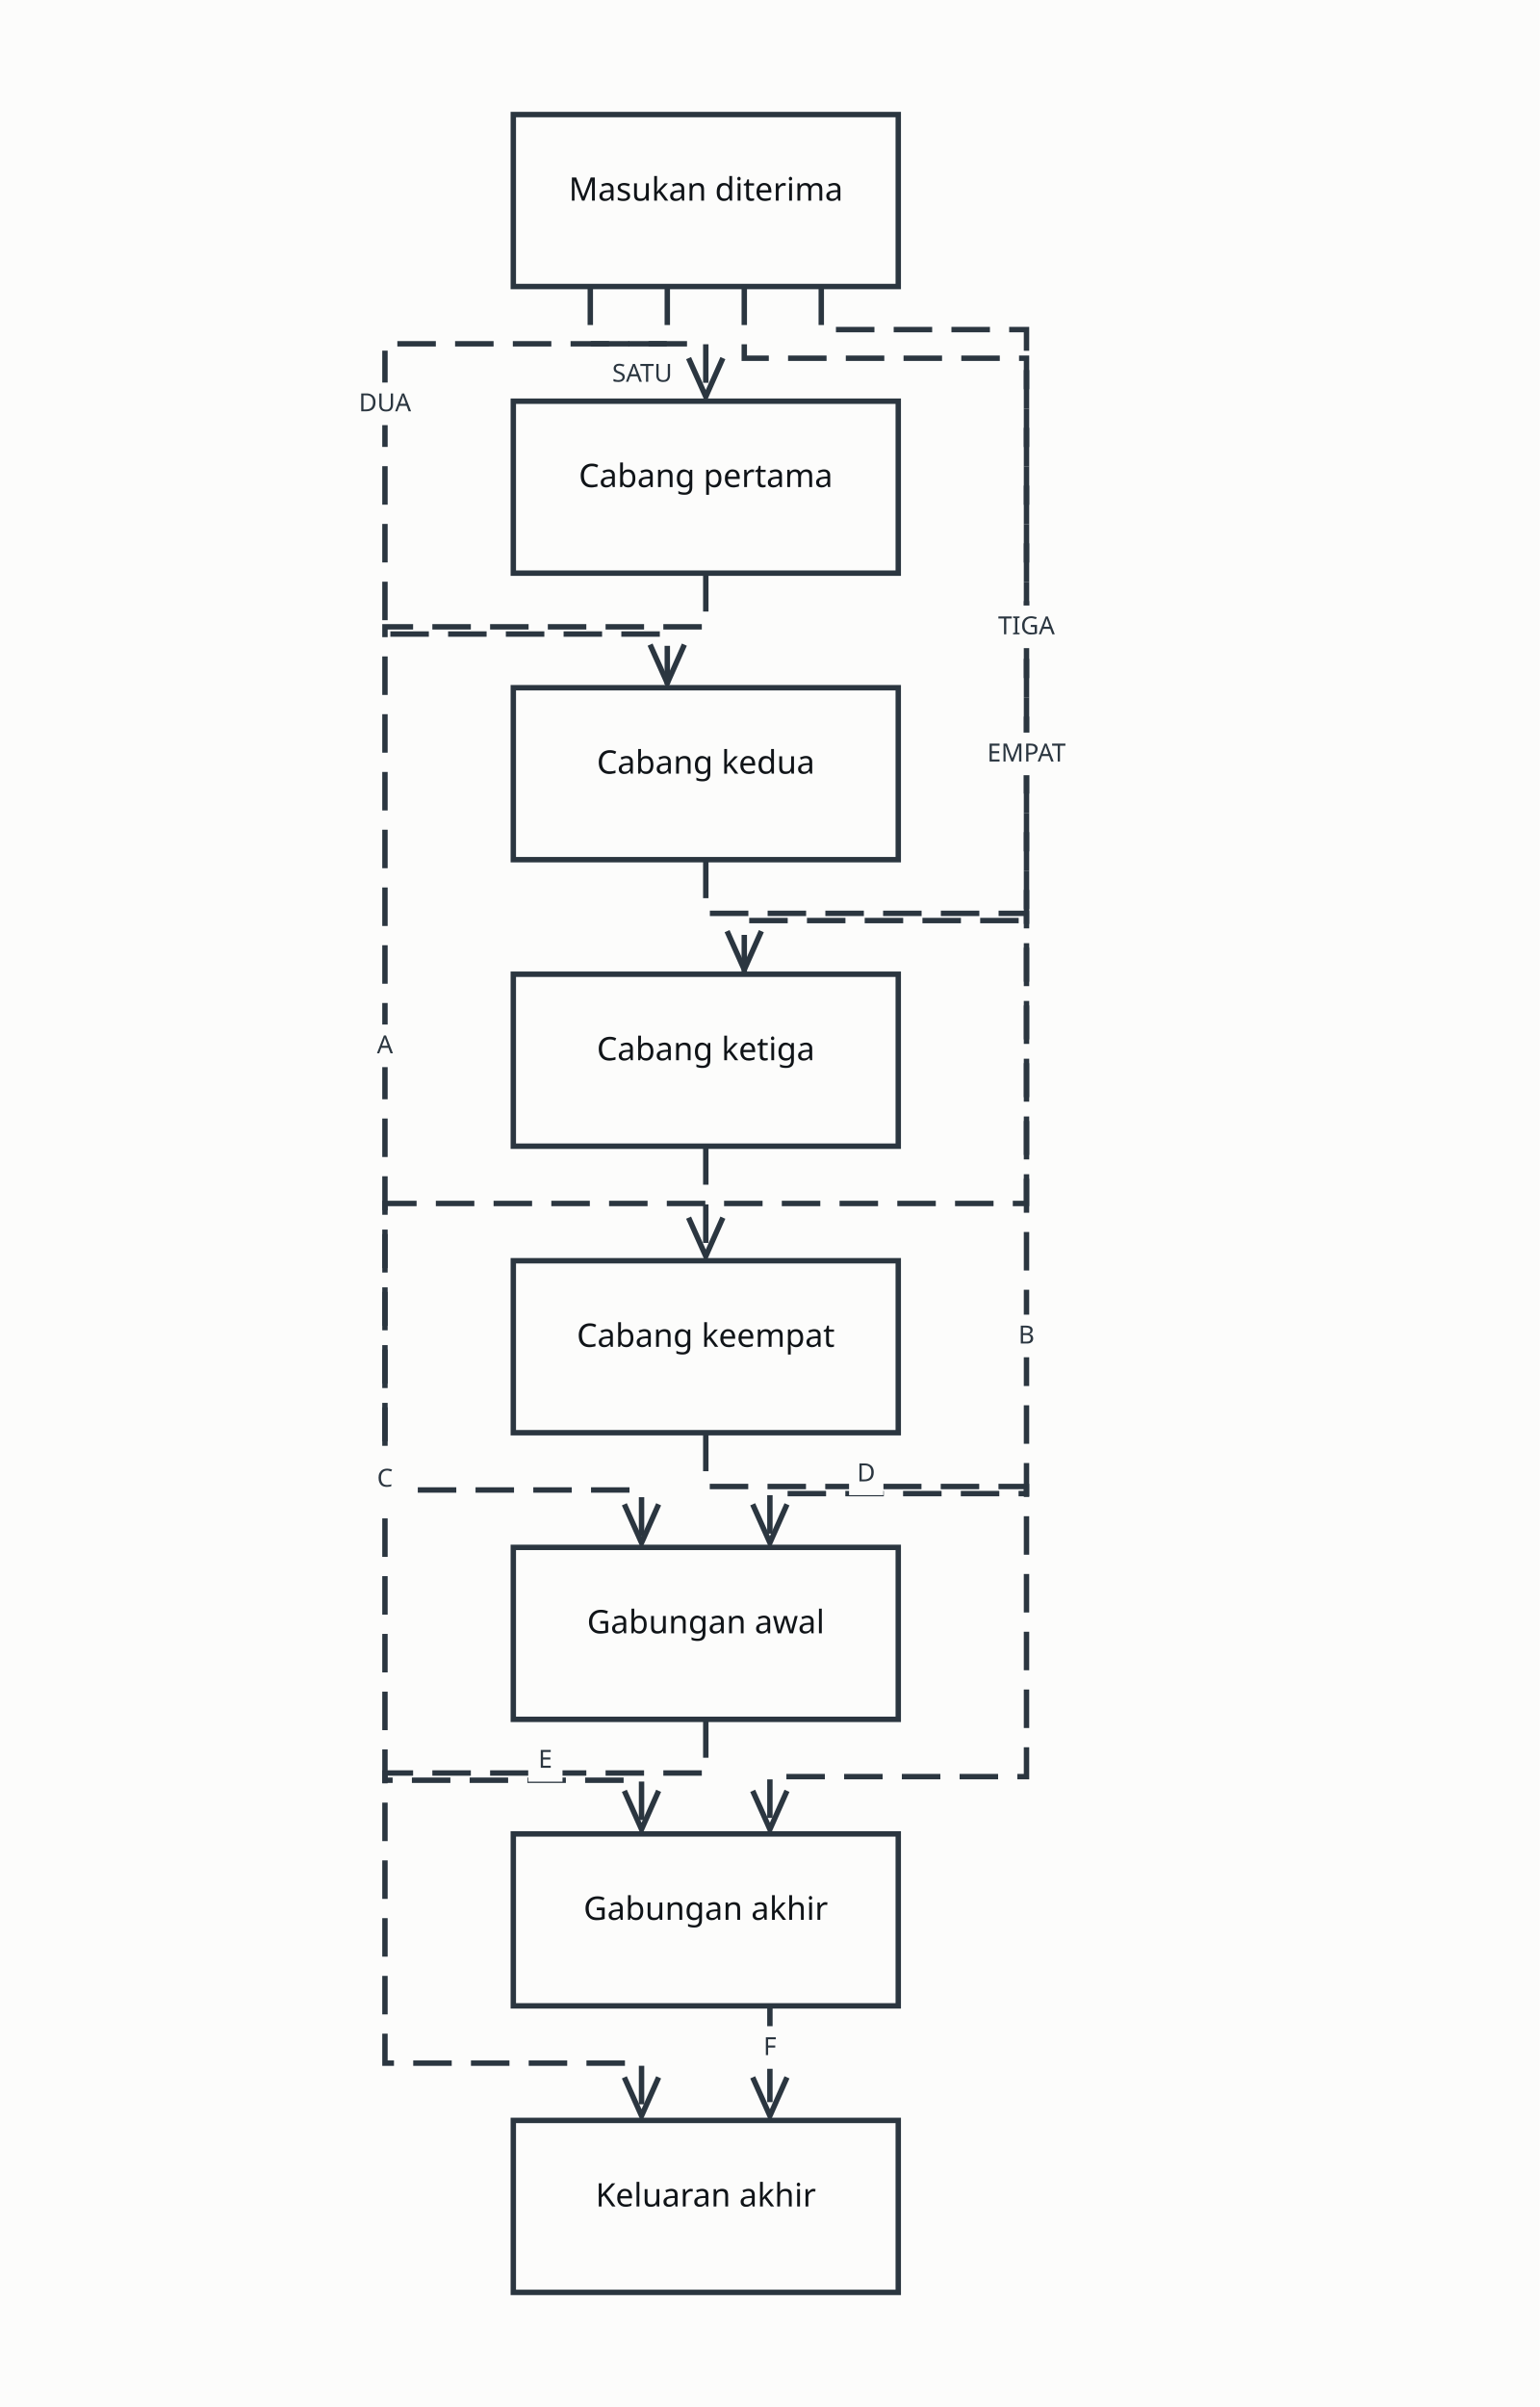
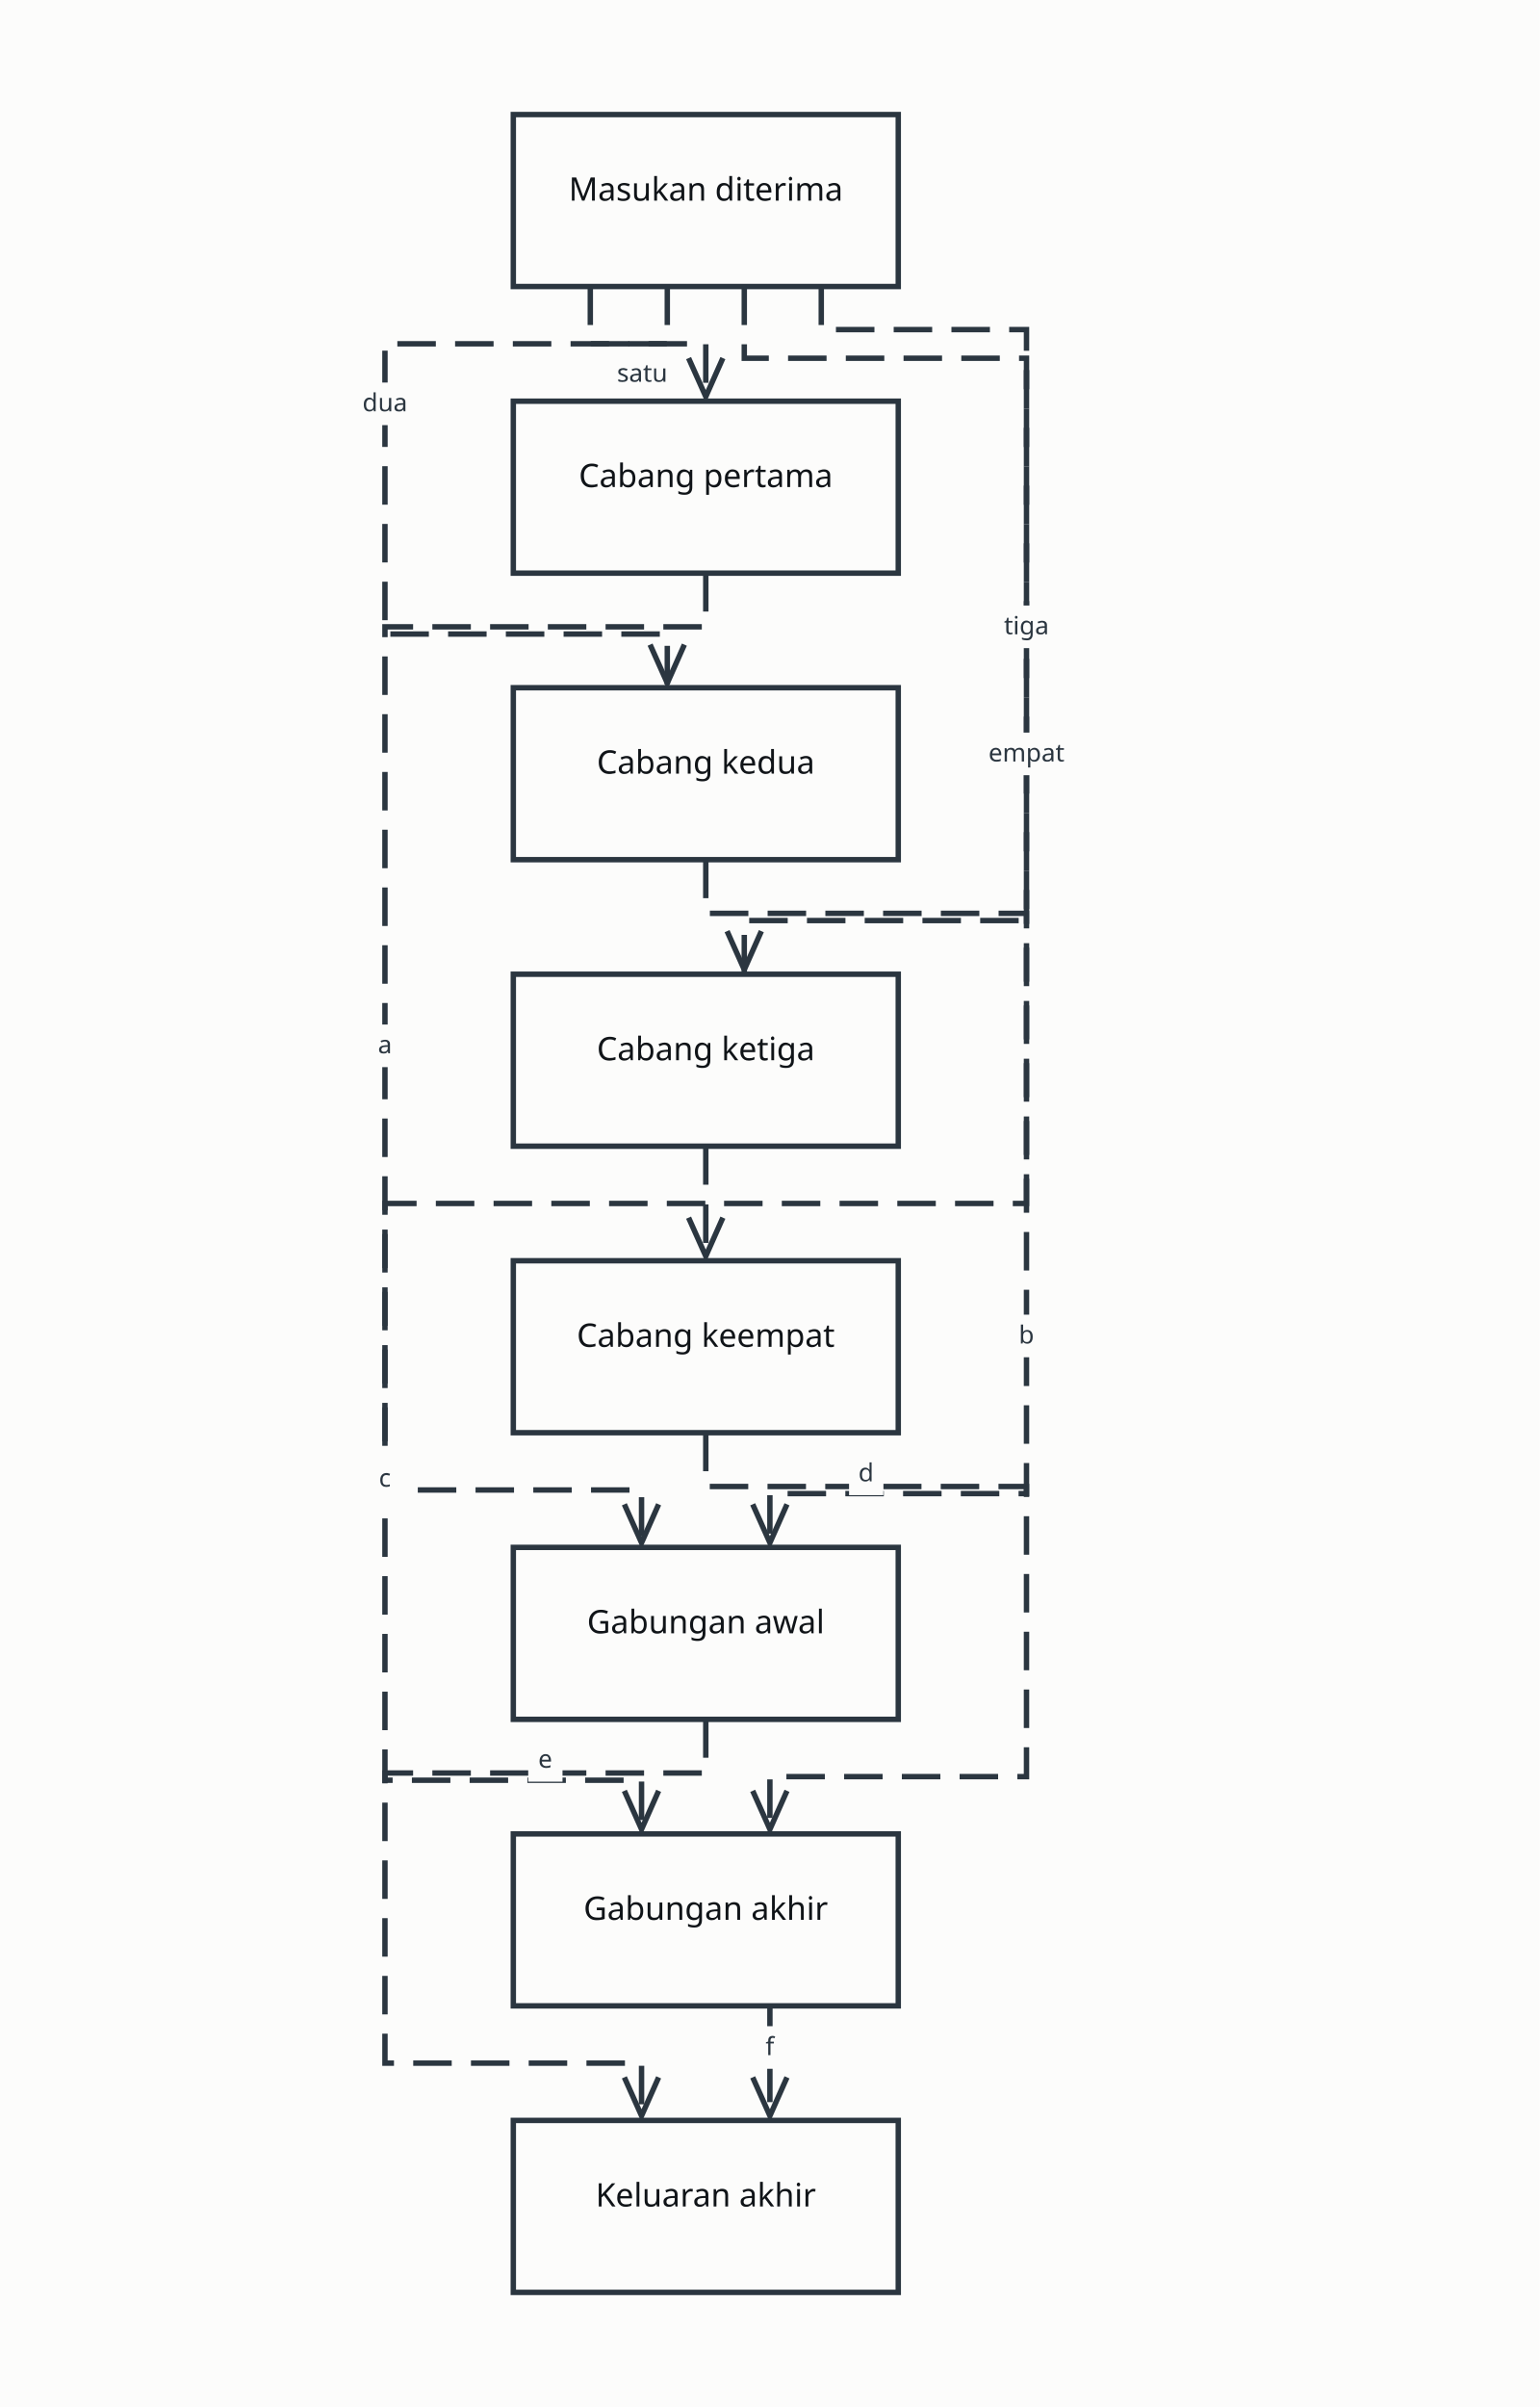
<svg xmlns="http://www.w3.org/2000/svg" width="128.0mm" height="200.025mm" viewBox="0 0 128.0 200.025" version="1.1">
  <defs>
    <marker id="head-control" markerUnits="userSpaceOnUse" markerWidth="5.2" markerHeight="4.85" refX="4.58" refY="2.42" orient="auto">
      <path d="M1.0,1.0 L4.2,2.42 L1.0,3.85" fill="none" stroke="#2B3640" stroke-width="0.45" />
    </marker>
  </defs>
  <rect x="0" y="0" width="128.0" height="200.025" fill="#FCFCFB" />
  <path d="M 49.07 23.81 L 49.07 28.57 L 58.67 28.57 L 58.67 33.34" fill="none" stroke="#2B3640" stroke-width="0.45" stroke-dasharray="3.2,1.6" marker-end="url(#head-control)" data-mark="link" data-series="control" data-index="0" />
  <path d="M 55.47 23.81 L 55.47 28.57 L 32.0 28.57 L 32.0 52.69 L 55.47 52.69 L 55.47 57.15" fill="none" stroke="#2B3640" stroke-width="0.45" stroke-dasharray="3.2,1.6" marker-end="url(#head-control)" data-mark="link" data-series="control" data-index="1" />
  <path d="M 61.87 23.81 L 61.87 29.77 L 85.33 29.77 L 85.33 76.5 L 61.87 76.5 L 61.87 80.96" fill="none" stroke="#2B3640" stroke-width="0.45" stroke-dasharray="3.2,1.6" marker-end="url(#head-control)" data-mark="link" data-series="control" data-index="2" />
  <path d="M 68.27 23.81 L 68.27 27.39 L 85.33 27.39 L 85.33 100.01 L 58.67 100.01 L 58.67 104.77" fill="none" stroke="#2B3640" stroke-width="0.45" stroke-dasharray="3.2,1.6" marker-end="url(#head-control)" data-mark="link" data-series="control" data-index="3" />
  <path d="M 58.67 47.62 L 58.67 52.09 L 32.0 52.09 L 32.0 123.82 L 53.33 123.82 L 53.33 128.59" fill="none" stroke="#2B3640" stroke-width="0.45" stroke-dasharray="3.2,1.6" marker-end="url(#head-control)" data-mark="link" data-series="control" data-index="4" />
  <path d="M 58.67 71.44 L 58.67 75.9 L 85.33 75.9 L 85.33 124.12 L 64.0 124.12 L 64.0 128.59" fill="none" stroke="#2B3640" stroke-width="0.45" stroke-dasharray="3.2,1.6" marker-end="url(#head-control)" data-mark="link" data-series="control" data-index="5" />
  <path d="M 58.67 95.25 L 58.67 100.01 L 32.0 100.01 L 32.0 147.94 L 53.33 147.94 L 53.33 152.4" fill="none" stroke="#2B3640" stroke-width="0.45" stroke-dasharray="3.2,1.6" marker-end="url(#head-control)" data-mark="link" data-series="control" data-index="6" />
  <path d="M 58.67 119.06 L 58.67 123.53 L 85.33 123.53 L 85.33 147.64 L 64.0 147.64 L 64.0 152.4" fill="none" stroke="#2B3640" stroke-width="0.45" stroke-dasharray="3.2,1.6" marker-end="url(#head-control)" data-mark="link" data-series="control" data-index="7" />
  <path d="M 58.67 142.87 L 58.67 147.34 L 32.0 147.34 L 32.0 171.45 L 53.33 171.45 L 53.33 176.21" fill="none" stroke="#2B3640" stroke-width="0.45" stroke-dasharray="3.2,1.6" marker-end="url(#head-control)" data-mark="link" data-series="control" data-index="8" />
  <path d="M 64.0 166.69 L 64.0 176.21" fill="none" stroke="#2B3640" stroke-width="0.45" stroke-dasharray="3.2,1.6" marker-end="url(#head-control)" data-mark="link" data-series="control" data-index="9" />
  <rect x="50.09" y="29.33" width="6.6" height="3.54" fill="#FCFCFB" />
-   <text x="53.39" y="31.73" font-family="IBM Plex Mono" font-size="2.081" font-weight="400" fill="#2B3640" text-anchor="middle">SATU</text>
+   <text x="53.39" y="31.73" font-family="IBM Plex Mono" font-size="2.081" font-weight="400" fill="#2B3640" text-anchor="middle">satu</text>
  <rect x="29.33" y="31.79" width="5.35" height="3.54" fill="#FCFCFB" />
-   <text x="32.0" y="34.18" font-family="IBM Plex Mono" font-size="2.081" font-weight="400" fill="#2B3640" text-anchor="middle">DUA</text>
+   <text x="32.0" y="34.18" font-family="IBM Plex Mono" font-size="2.081" font-weight="400" fill="#2B3640" text-anchor="middle">dua</text>
  <rect x="82.04" y="50.32" width="6.6" height="3.54" fill="#FCFCFB" />
-   <text x="85.33" y="52.71" font-family="IBM Plex Mono" font-size="2.081" font-weight="400" fill="#2B3640" text-anchor="middle">TIGA</text>
+   <text x="85.33" y="52.71" font-family="IBM Plex Mono" font-size="2.081" font-weight="400" fill="#2B3640" text-anchor="middle">tiga</text>
  <rect x="81.41" y="60.88" width="7.84" height="3.54" fill="#FCFCFB" />
-   <text x="85.33" y="63.28" font-family="IBM Plex Mono" font-size="2.081" font-weight="400" fill="#2B3640" text-anchor="middle">EMPAT</text>
+   <text x="85.33" y="63.28" font-family="IBM Plex Mono" font-size="2.081" font-weight="400" fill="#2B3640" text-anchor="middle">empat</text>
  <rect x="30.58" y="85.14" width="2.85" height="3.54" fill="#FCFCFB" />
-   <text x="32.0" y="87.53" font-family="IBM Plex Mono" font-size="2.081" font-weight="400" fill="#2B3640" text-anchor="middle">A</text>
+   <text x="32.0" y="87.53" font-family="IBM Plex Mono" font-size="2.081" font-weight="400" fill="#2B3640" text-anchor="middle">a</text>
  <rect x="83.91" y="109.25" width="2.85" height="3.54" fill="#FCFCFB" />
-   <text x="85.33" y="111.65" font-family="IBM Plex Mono" font-size="2.081" font-weight="400" fill="#2B3640" text-anchor="middle">B</text>
+   <text x="85.33" y="111.65" font-family="IBM Plex Mono" font-size="2.081" font-weight="400" fill="#2B3640" text-anchor="middle">b</text>
  <rect x="30.58" y="121.16" width="2.85" height="3.54" fill="#FCFCFB" />
-   <text x="32.0" y="123.55" font-family="IBM Plex Mono" font-size="2.081" font-weight="400" fill="#2B3640" text-anchor="middle">C</text>
+   <text x="32.0" y="123.55" font-family="IBM Plex Mono" font-size="2.081" font-weight="400" fill="#2B3640" text-anchor="middle">c</text>
  <rect x="70.58" y="120.71" width="2.85" height="3.54" fill="#FCFCFB" />
-   <text x="72.0" y="123.1" font-family="IBM Plex Mono" font-size="2.081" font-weight="400" fill="#2B3640" text-anchor="middle">D</text>
+   <text x="72.0" y="123.1" font-family="IBM Plex Mono" font-size="2.081" font-weight="400" fill="#2B3640" text-anchor="middle">d</text>
  <rect x="43.91" y="144.52" width="2.85" height="3.54" fill="#FCFCFB" />
-   <text x="45.33" y="146.91" font-family="IBM Plex Mono" font-size="2.081" font-weight="400" fill="#2B3640" text-anchor="middle">E</text>
+   <text x="45.33" y="146.91" font-family="IBM Plex Mono" font-size="2.081" font-weight="400" fill="#2B3640" text-anchor="middle">e</text>
  <rect x="62.58" y="168.38" width="2.85" height="3.54" fill="#FCFCFB" />
-   <text x="64.0" y="170.78" font-family="IBM Plex Mono" font-size="2.081" font-weight="400" fill="#2B3640" text-anchor="middle">F</text>
+   <text x="64.0" y="170.78" font-family="IBM Plex Mono" font-size="2.081" font-weight="400" fill="#2B3640" text-anchor="middle">f</text>
  <rect x="42.67" y="9.52" width="32.0" height="14.29" data-node="n1" fill="none" stroke="#2B3640" stroke-width="0.45" data-mark="node" data-index="0" />
  <text x="58.67" y="16.67" font-family="IBM Plex Sans Condensed" font-size="2.681" font-weight="400" fill="#101418" text-anchor="middle">Masukan diterima</text>
  <rect x="42.67" y="33.34" width="32.0" height="14.29" data-node="n2" fill="none" stroke="#2B3640" stroke-width="0.45" data-mark="node" data-index="1" />
  <text x="58.67" y="40.48" font-family="IBM Plex Sans Condensed" font-size="2.681" font-weight="400" fill="#101418" text-anchor="middle">Cabang pertama</text>
  <rect x="42.67" y="57.15" width="32.0" height="14.29" data-node="n3" fill="none" stroke="#2B3640" stroke-width="0.45" data-mark="node" data-index="2" />
  <text x="58.67" y="64.29" font-family="IBM Plex Sans Condensed" font-size="2.681" font-weight="400" fill="#101418" text-anchor="middle">Cabang kedua</text>
  <rect x="42.67" y="80.96" width="32.0" height="14.29" data-node="n4" fill="none" stroke="#2B3640" stroke-width="0.45" data-mark="node" data-index="3" />
  <text x="58.67" y="88.11" font-family="IBM Plex Sans Condensed" font-size="2.681" font-weight="400" fill="#101418" text-anchor="middle">Cabang ketiga</text>
  <rect x="42.67" y="104.77" width="32.0" height="14.29" data-node="n5" fill="none" stroke="#2B3640" stroke-width="0.45" data-mark="node" data-index="4" />
  <text x="58.67" y="111.92" font-family="IBM Plex Sans Condensed" font-size="2.681" font-weight="400" fill="#101418" text-anchor="middle">Cabang keempat</text>
  <rect x="42.67" y="128.59" width="32.0" height="14.29" data-node="n6" fill="none" stroke="#2B3640" stroke-width="0.45" data-mark="node" data-index="5" />
  <text x="58.67" y="135.73" font-family="IBM Plex Sans Condensed" font-size="2.681" font-weight="400" fill="#101418" text-anchor="middle">Gabungan awal</text>
  <rect x="42.67" y="152.4" width="32.0" height="14.29" data-node="n7" fill="none" stroke="#2B3640" stroke-width="0.45" data-mark="node" data-index="6" />
  <text x="58.67" y="159.54" font-family="IBM Plex Sans Condensed" font-size="2.681" font-weight="400" fill="#101418" text-anchor="middle">Gabungan akhir</text>
  <rect x="42.67" y="176.21" width="32.0" height="14.29" data-node="n8" fill="none" stroke="#2B3640" stroke-width="0.45" data-mark="node" data-index="7" />
  <text x="58.67" y="183.36" font-family="IBM Plex Sans Condensed" font-size="2.681" font-weight="400" fill="#101418" text-anchor="middle">Keluaran akhir</text>
</svg>
